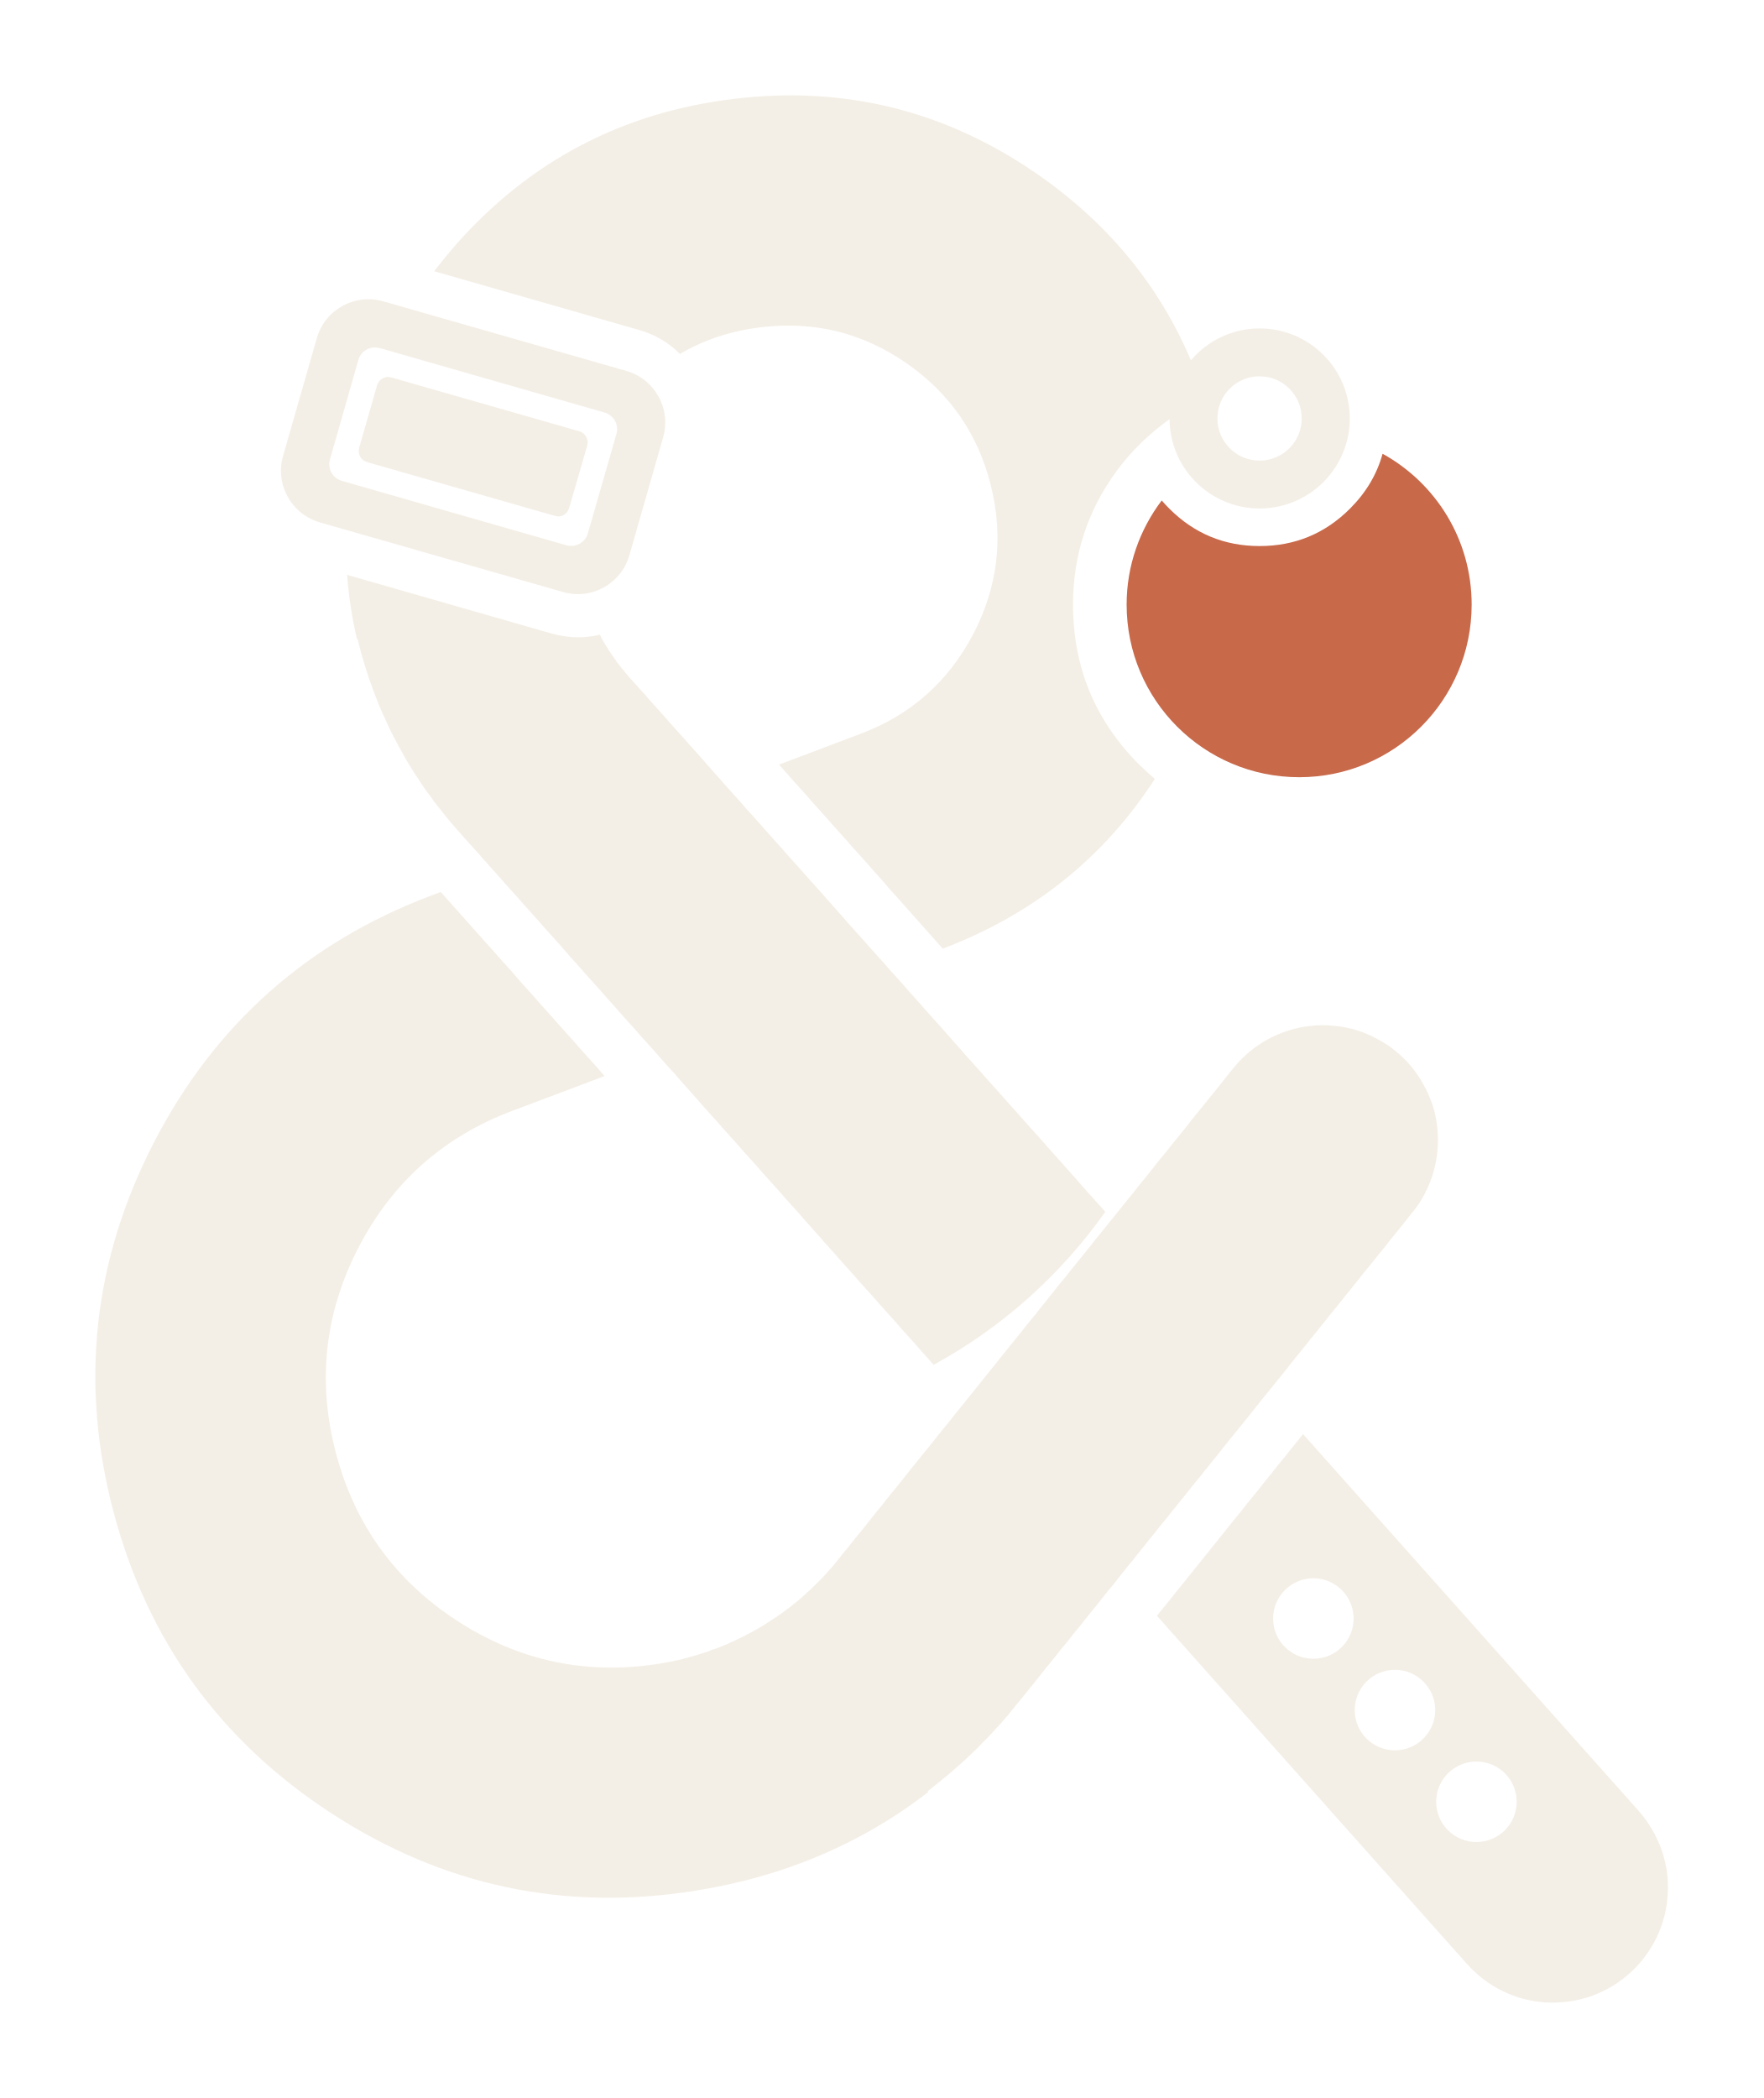
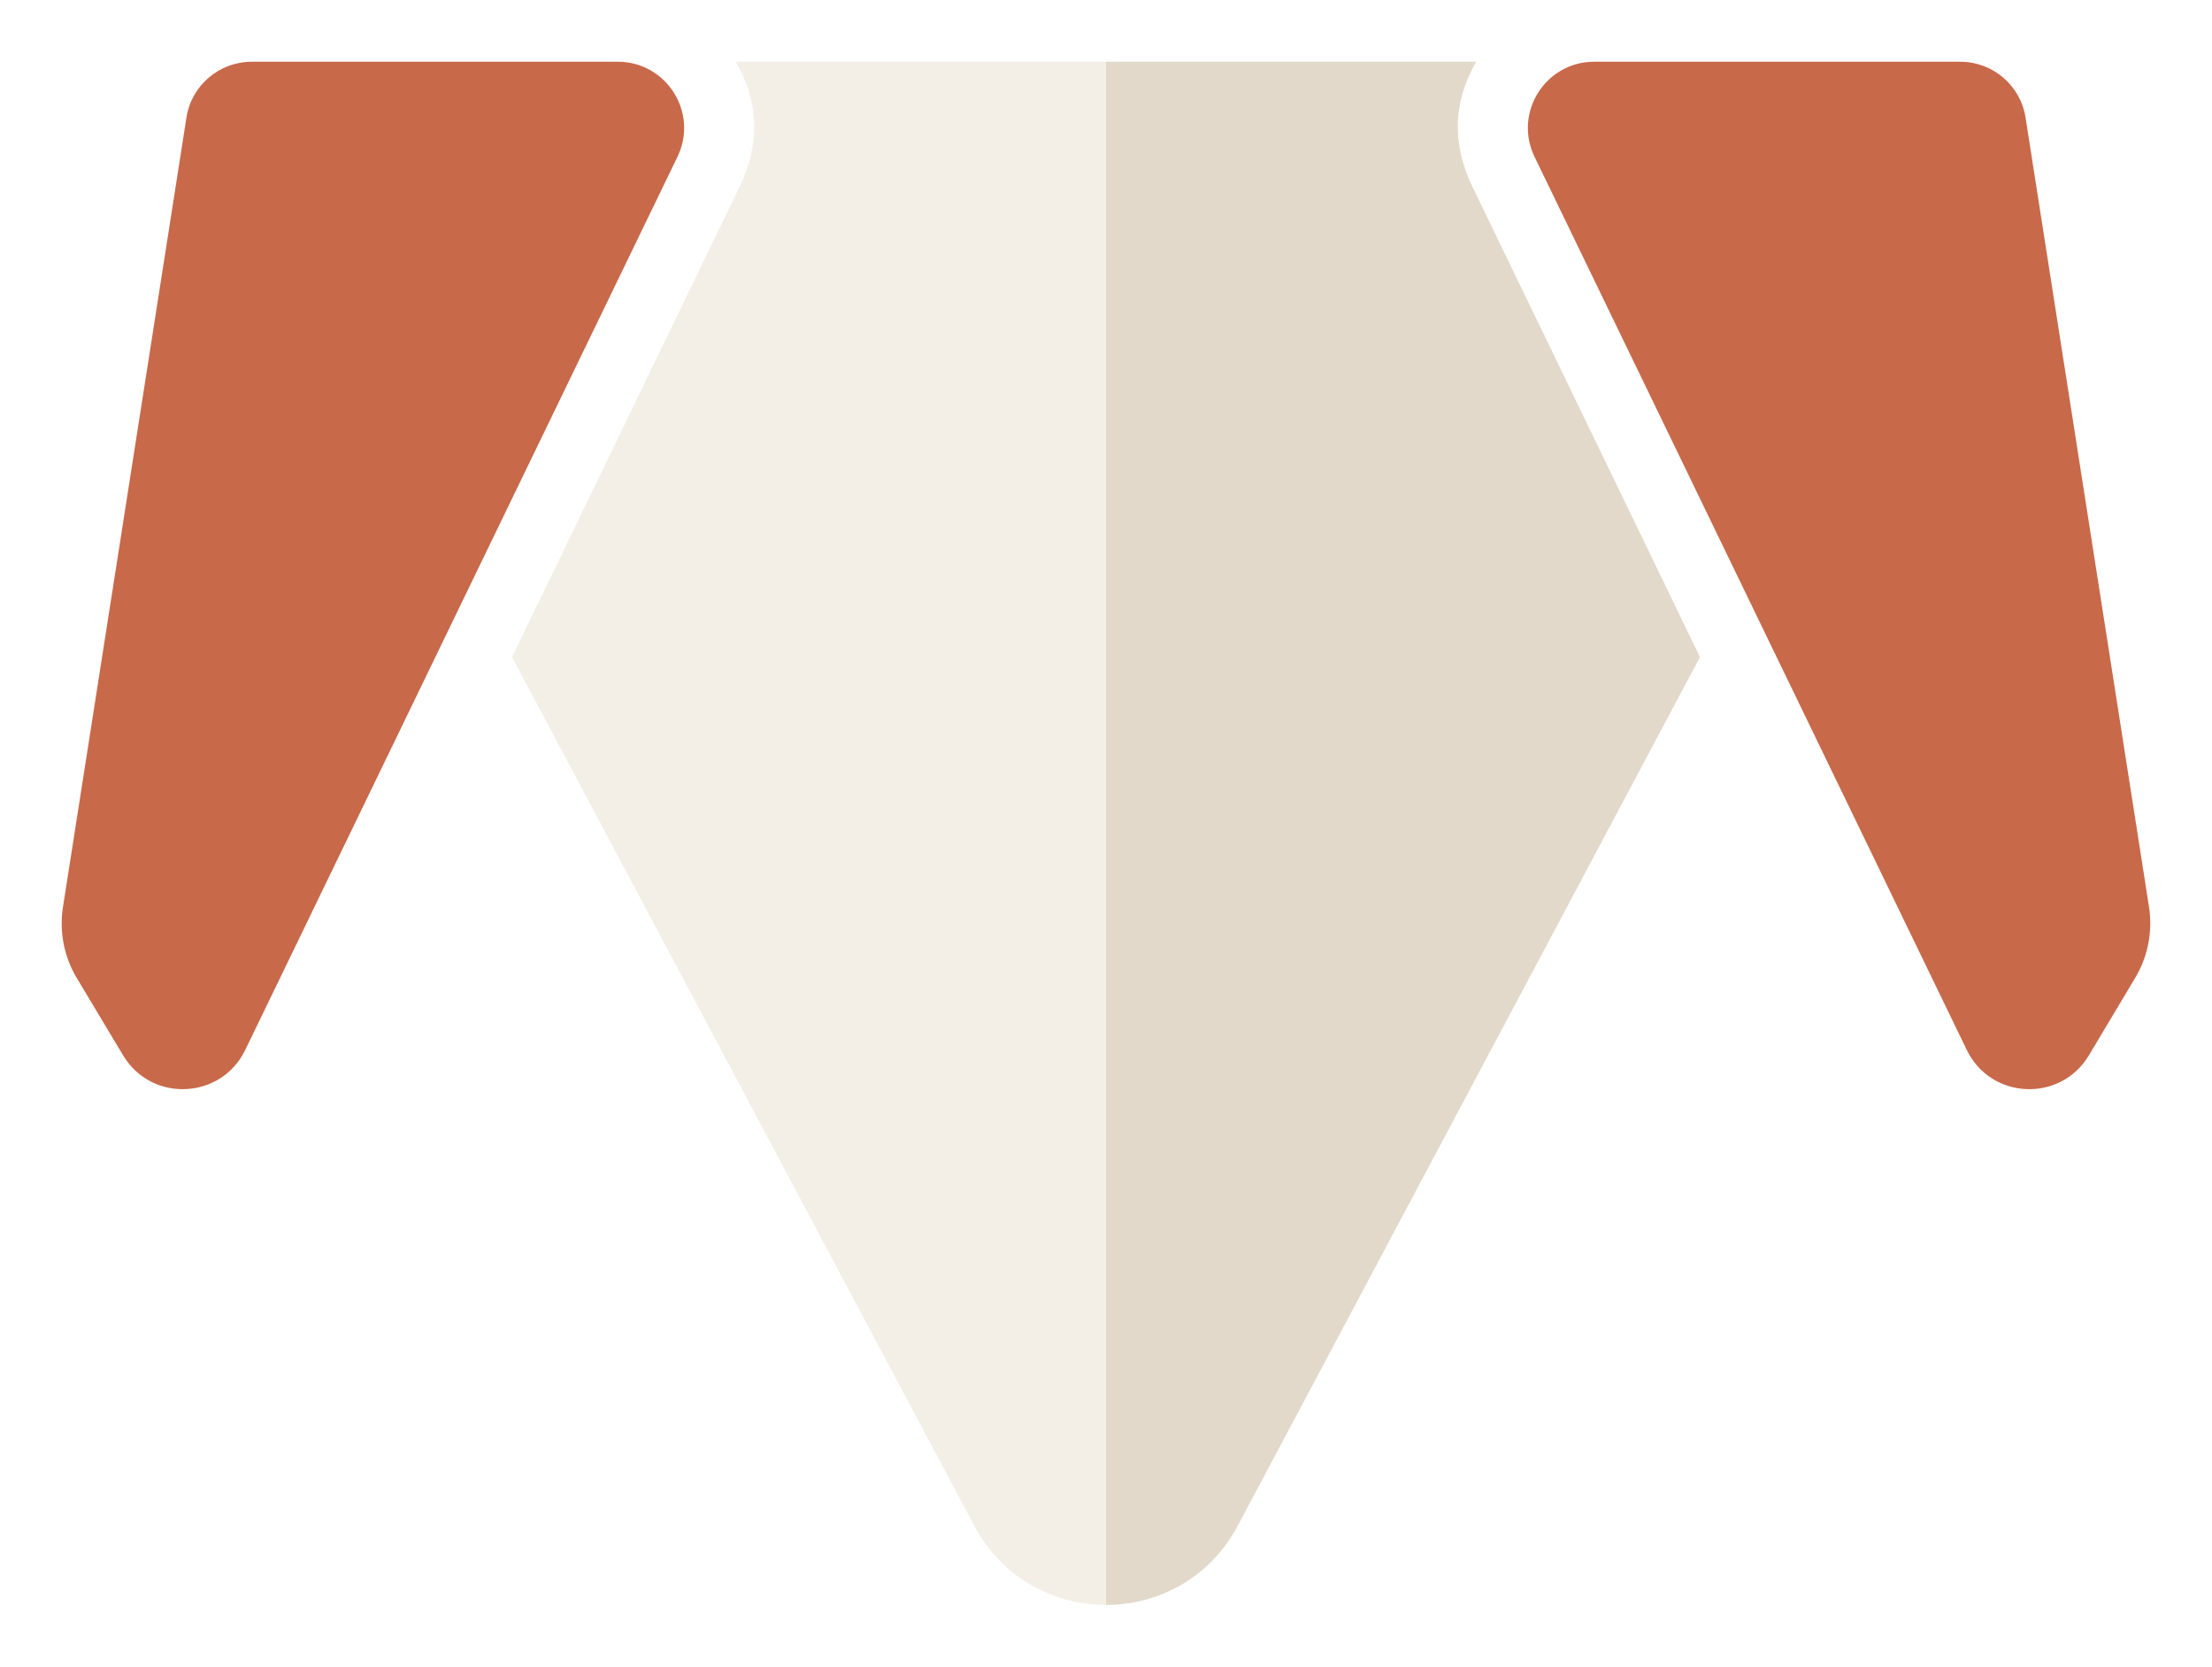
- <svg xmlns="http://www.w3.org/2000/svg" viewBox="-5.00 -5.00 92.45 110.00" role="img" aria-label="Coleira &amp; Passaporte">
-   <path fill="#F4EFE6" d="M18.11 41.77 20.34 44.27 20.61 44.57 20.88 44.87 21.14 45.17 21.41 45.47 21.68 45.77 21.95 46.07 22.21 46.38 22.48 46.68 22.75 46.98 23.02 47.28 23.28 47.58 23.55 47.88 23.82 48.18 24.09 48.48 24.35 48.78 24.62 49.08 24.89 49.38 25.16 49.68 25.42 49.98 25.69 50.28 25.96 50.58 26.23 50.88 26.49 51.18 26.7 51.42 21.87 53.24Q16.44 55.28 13.78 60.44Q11.13 65.6 12.62 71.21Q14.11 76.82 18.97 79.98Q23.84 83.14 29.57 82.23Q30.21 82.12 30.82 81.98L30.82 81.97L30.88 81.96L31.06 81.91L31.24 81.86L31.41 81.81L31.59 81.76L31.77 81.7L31.94 81.65L32.12 81.59L32.29 81.52L32.46 81.46L32.64 81.4L32.81 81.33L32.98 81.26L33.15 81.19L33.31 81.11L33.48 81.04L33.65 80.96L33.81 80.88L33.98 80.8L34.14 80.71L34.3 80.63L34.47 80.54L34.63 80.45L34.79 80.36L34.94 80.27L35.1 80.17L35.26 80.07L35.41 79.97L35.56 79.87L35.72 79.77L35.87 79.66L36.02 79.56L36.16 79.45L36.31 79.34L36.46 79.23L36.6 79.11L36.75 79L36.89 78.88L37.03 78.76L37.17 78.64L37.3 78.51L37.44 78.39L37.57 78.26L37.71 78.13L37.84 78L37.97 77.87L38.1 77.74L38.23 77.6L38.35 77.47L38.47 77.33L38.6 77.19L38.72 77.05L38.84 76.9L38.95 76.76L39.18 76.47L39.44 76.16L39.69 75.84L39.94 75.53L40.2 75.22L40.95 74.27L41.21 73.96L41.46 73.64L41.71 73.33L41.97 73.01L42.22 72.7L42.47 72.39L42.72 72.07L43.23 71.44L43.48 71.13L43.74 70.81L43.99 70.5L44.24 70.18L44.75 69.56L45 69.24L45.25 68.93L45.51 68.61L46.52 67.35L46.77 67.04L47.02 66.73L47.78 65.78L48.03 65.47L48.29 65.15L48.54 64.84L48.79 64.52L49.3 63.9L49.55 63.58L49.8 63.27L50.56 62.32L50.82 62.01L51.07 61.69L51.32 61.38L51.83 60.75L52.08 60.44L52.33 60.12L53.09 59.18L53.35 58.86L53.6 58.55L53.85 58.24L54.1 57.92L54.36 57.61L54.61 57.29L54.86 56.98L55.12 56.66L55.37 56.35L55.62 56.03L55.87 55.72L56.13 55.41L56.38 55.09L56.63 54.78L56.89 54.46L57.14 54.15L57.39 53.83L57.64 53.52L57.9 53.2L58.15 52.89L58.4 52.58L58.66 52.26L58.91 51.95L59.16 51.63L59.41 51.32L59.67 51Q60.04 50.54 60.49 50.16Q60.95 49.78 61.47 49.49Q61.99 49.21 62.56 49.03Q63.12 48.85 63.71 48.79Q64.3 48.72 64.9 48.78Q65.49 48.83 66.06 48.99Q66.63 49.16 67.15 49.44Q67.68 49.71 68.14 50.08Q68.61 50.46 68.99 50.91Q69.37 51.37 69.65 51.89Q69.94 52.41 70.12 52.97Q70.3 53.54 70.36 54.13Q70.42 54.72 70.37 55.31Q70.32 55.9 70.15 56.47Q69.99 57.04 69.71 57.57Q69.44 58.1 69.06 58.56L68.81 58.87L68.56 59.19L68.31 59.5L68.05 59.82L67.8 60.13L67.55 60.45L67.29 60.76L67.04 61.08L66.79 61.39L66.53 61.7L66.28 62.02L66.03 62.33L65.78 62.65L65.52 62.96L65.27 63.28L65.02 63.59L64.76 63.91L64.51 64.22L64.26 64.53L64.01 64.85L63.75 65.16L63.5 65.48L63.25 65.79L62.99 66.11L62.74 66.42L62.49 66.74L61.73 67.68L61.48 67.99L61.22 68.31L60.72 68.94L60.47 69.25L60.21 69.57L59.96 69.88L59.2 70.82L58.95 71.14L58.7 71.45L58.19 72.08L57.94 72.4L57.68 72.71L57.43 73.02L57.18 73.34L56.42 74.28L56.17 74.6L55.91 74.91L54.9 76.17L54.65 76.48L54.4 76.8L54.14 77.11L53.64 77.74L53.39 78.06L53.13 78.37L52.88 78.68L52.63 79L52.12 79.63L51.87 79.94L51.62 80.26L51.36 80.57L51.11 80.89L50.86 81.2L50.6 81.51L50.35 81.83L49.59 82.77L49.34 83.09L49.09 83.4L48.83 83.72L48.58 84.03L48.3 84.37L48.09 84.63L47.88 84.89L47.66 85.14L47.44 85.4L47.21 85.64L46.99 85.89L46.76 86.13L46.52 86.37L46.29 86.61L46.05 86.84L45.81 87.07L45.57 87.3L45.32 87.52L45.07 87.74L44.82 87.96L44.57 88.17L44.31 88.38L44.05 88.59L43.79 88.8L43.63 88.92C43.65 88.93 43.66 88.94 43.68 88.95Q38.43 93.02 31.47 94.13Q21.16 95.78 12.4 90.09Q3.64 84.4 0.96 74.3Q-1.72 64.21 3.06 54.92Q7.84 45.64 17.62 41.95ZM44.43 44.74 42.11 42.13 41.84 41.83 41.57 41.53 41.31 41.22 41.04 40.92 40.77 40.62 40.51 40.32 40.24 40.02 39.97 39.72 39.7 39.42 39.44 39.12 39.17 38.82 38.9 38.52 38.63 38.22 38.37 37.92 38.1 37.62 37.83 37.32 37.56 37.02 37.3 36.72 37.03 36.42 36.76 36.12 36.49 35.82 36.23 35.52 35.96 35.22 35.84 35.09 40.13 33.47Q44.05 31.99 46.01 28.28Q47.96 24.57 46.96 20.49Q45.96 16.42 42.51 14.03Q39.06 11.65 34.89 12.16Q32.55 12.44 30.65 13.56Q29.77 12.66 28.47 12.29L17.76 9.22Q18.31 8.51 18.91 7.82Q24.72 1.25 33.43 0.19Q42.14 -0.88 49.36 4.11Q54.92 7.95 57.44 13.89C58.31 12.87 59.6 12.22 61.04 12.22C63.65 12.22 65.77 14.33 65.77 16.94C65.77 19.55 63.65 21.66 61.04 21.66C58.45 21.66 56.34 19.57 56.32 16.98C55.25 17.74 54.3 18.66 53.53 19.72Q51.27 22.81 51.26 26.67L51.26 26.7L51.26 26.73Q51.27 31.61 54.71 35.07Q54.72 35.08 54.73 35.09Q54.74 35.1 54.75 35.1Q55.14 35.49 55.55 35.84Q51.54 42.04 44.43 44.74ZM26.45 28.28 26.56 28.48 26.62 28.6 26.69 28.72 26.76 28.83 26.83 28.94 26.9 29.06 26.97 29.17 27.05 29.28 27.12 29.39 27.2 29.5 27.28 29.61 27.35 29.72 27.44 29.83 27.52 29.93 27.6 30.04 27.69 30.14 27.77 30.25 27.86 30.35 27.97 30.48 28.24 30.78 28.51 31.08 28.78 31.38 29.04 31.68 29.31 31.98 29.58 32.28 29.85 32.58 30.11 32.88 30.38 33.18 30.65 33.48 30.92 33.78 31.18 34.08 31.45 34.38 31.72 34.68 31.98 34.98 32.25 35.28 32.52 35.59 32.79 35.89 33.05 36.19 33.32 36.49 33.59 36.79 33.86 37.09 34.12 37.39 34.39 37.69 34.66 37.99 34.93 38.29 35.19 38.59 35.46 38.89 35.73 39.19 36 39.49 36.26 39.79 36.53 40.09 36.8 40.39 37.07 40.69 37.33 40.99 37.6 41.29 37.87 41.59 38.14 41.89 38.4 42.19 38.67 42.49 38.94 42.8 39.21 43.1 39.47 43.4 39.74 43.7 40.01 44 40.28 44.3 40.54 44.6 40.81 44.9 41.08 45.2 41.35 45.5 41.61 45.8 41.88 46.1 42.15 46.4 42.42 46.7 42.68 47 42.95 47.3 43.22 47.6 43.48 47.9 43.75 48.2 44.02 48.5 44.29 48.8 44.55 49.1 44.82 49.4 45.09 49.71 45.36 50.01 45.62 50.31 45.89 50.61 46.16 50.91 46.43 51.21 46.69 51.51 46.96 51.81 47.23 52.11 47.5 52.41 47.76 52.71 48.03 53.01 48.3 53.31 48.57 53.61 48.83 53.91 49.1 54.21 49.37 54.51 49.64 54.81 49.9 55.11 50.17 55.41 50.44 55.71 50.47 55.75 50.71 56.01 50.97 56.31 51.24 56.61 51.4 56.79 51.51 56.92 51.78 57.22 52.04 57.52 52.31 57.82 52.58 58.12 52.85 58.42 52.95 58.54C50.61 61.85 47.53 64.61 43.95 66.56L43.84 66.44L43.74 66.32L43.57 66.13L43.3 65.83L43.04 65.53L42.77 65.23L42.5 64.93L42.23 64.63L41.97 64.33L41.7 64.03L41.47 63.77L41.43 63.73L41.16 63.43L40.9 63.13L40.63 62.83L40.36 62.53L40.09 62.23L39.83 61.93L39.56 61.63L39.29 61.33L39.02 61.03L38.76 60.73L38.49 60.43L38.22 60.13L37.96 59.83L37.69 59.53L37.42 59.22L37.15 58.92L36.89 58.62L36.62 58.32L36.35 58.02L36.08 57.72L35.82 57.42L35.55 57.12L35.28 56.82L35.01 56.52L34.75 56.22L34.48 55.92L34.21 55.62L33.94 55.32L33.68 55.02L33.41 54.72L33.14 54.42L32.87 54.12L32.61 53.82L32.34 53.52L32.07 53.22L31.8 52.92L31.54 52.62L31.27 52.32L31 52.01L30.73 51.71L30.47 51.41L30.2 51.11L29.93 50.81L29.66 50.51L29.4 50.21L29.13 49.91L28.86 49.61L28.59 49.31L28.33 49.01L28.06 48.71L27.79 48.41L27.52 48.11L27.26 47.81L26.99 47.51L26.72 47.21L26.46 46.91L26.19 46.61L25.92 46.31L25.65 46.01L25.39 45.71L25.12 45.41L24.85 45.11L24.58 44.8L24.32 44.5L24.05 44.2L23.78 43.9L23.51 43.6L23.25 43.3L22.98 43L22.71 42.7L22.44 42.4L22.18 42.1L21.91 41.8L21.64 41.5L21.37 41.2L21.11 40.9L20.84 40.6L20.57 40.3L20.3 40L20.04 39.7L19.77 39.4L19.5 39.1L19.23 38.8L18.97 38.5L18.8 38.31L18.62 38.1L18.44 37.88L18.26 37.66L18.09 37.44L17.91 37.22L17.74 37L17.58 36.77L17.41 36.55L17.25 36.32L17.09 36.09L16.94 35.85L16.78 35.62L16.63 35.38L16.49 35.15L16.34 34.91L16.2 34.67L16.07 34.42L15.93 34.18L15.8 33.93L15.67 33.69L15.54 33.44L15.42 33.19L15.3 32.94L15.19 32.68L15.07 32.43L14.96 32.18L14.85 31.92L14.75 31.66L14.65 31.4L14.55 31.14L14.46 30.88L14.36 30.62L14.28 30.36L14.19 30.09L14.11 29.82L14.03 29.56L13.95 29.29L13.88 29.02L13.81 28.75L13.75 28.49Q13.73 28.51 13.72 28.53Q13.33 26.88 13.2 25.14L23.9 28.21Q25.21 28.58 26.45 28.28ZM71.92 97.98 55.66 79.72 55.83 79.5 56.34 78.88 56.59 78.56 56.84 78.25 57.1 77.93 58.11 76.67 58.36 76.36 58.61 76.05 59.37 75.1 59.62 74.79 59.88 74.47 60.13 74.16 60.38 73.84 60.89 73.22 61.14 72.9 61.39 72.59 62.15 71.64 62.41 71.33 62.66 71.01 62.91 70.7 63.32 70.19 80.93 89.96Q81.32 90.41 81.62 90.92Q81.92 91.43 82.12 91.99Q82.31 92.55 82.4 93.14Q82.48 93.73 82.44 94.32Q82.41 94.91 82.26 95.49Q82.11 96.06 81.85 96.6Q81.59 97.13 81.23 97.61Q80.88 98.08 80.43 98.47Q79.99 98.87 79.48 99.17Q78.96 99.47 78.4 99.67Q77.84 99.86 77.25 99.94Q76.67 100.02 76.07 99.99Q75.48 99.96 74.91 99.81Q74.33 99.66 73.8 99.4Q73.26 99.14 72.79 98.78Q72.32 98.42 71.92 97.98ZM11.77 22.39C10.28 21.96 9.41 20.4 9.84 18.91L11.61 12.73C12.04 11.23 13.6 10.37 15.1 10.8L27.85 14.45C29.34 14.88 30.2 16.44 29.77 17.93L28 24.11C27.57 25.61 26.02 26.47 24.52 26.04ZM12.92 20.21 24.7 23.59C25.18 23.72 25.68 23.45 25.82 22.97L27.32 17.75C27.46 17.27 27.18 16.77 26.7 16.63L14.91 13.25C14.43 13.12 13.93 13.39 13.79 13.87L12.3 19.09C12.16 19.57 12.44 20.07 12.92 20.21ZM14.25 19.23C13.92 19.14 13.74 18.8 13.83 18.48L14.77 15.2C14.87 14.88 15.2 14.69 15.52 14.79L25.37 17.61C25.69 17.7 25.88 18.04 25.79 18.36L24.84 21.64C24.75 21.96 24.42 22.15 24.1 22.05ZM63.25 16.94C63.25 15.72 62.26 14.73 61.04 14.73C59.82 14.73 58.83 15.72 58.83 16.94C58.83 18.16 59.82 19.15 61.04 19.15C62.26 19.15 63.25 18.16 63.25 16.94ZM65.97 79.86C65.97 78.7 65.03 77.75 63.86 77.75C62.7 77.75 61.75 78.7 61.75 79.86C61.75 81.03 62.7 81.97 63.86 81.97C65.03 81.97 65.97 81.03 65.97 79.86ZM70.25 84.66C70.25 83.5 69.3 82.55 68.14 82.55C66.97 82.55 66.03 83.5 66.03 84.66C66.03 85.83 66.97 86.77 68.14 86.77C69.3 86.77 70.25 85.83 70.25 84.66ZM74.52 89.47C74.52 88.3 73.58 87.36 72.41 87.36C71.25 87.36 70.3 88.3 70.3 89.47C70.3 90.63 71.25 91.58 72.41 91.58C73.58 91.58 74.52 90.63 74.52 89.47Z" />
-   <path fill="#C8694A" d="M72.16 26.7C72.16 31.7 68.11 35.75 63.12 35.75C58.12 35.75 54.07 31.7 54.07 26.7C54.07 24.65 54.76 22.76 55.91 21.24Q56.1 21.46 56.31 21.67Q58.27 23.63 61.04 23.63Q63.82 23.63 65.78 21.67Q67.05 20.4 67.49 18.79C70.28 20.33 72.16 23.29 72.16 26.7Z" />
+ <svg xmlns="http://www.w3.org/2000/svg" viewBox="-4.00 -4.00 143.34 108.00" role="img" aria-label="Coleira &amp; Passaporte">
+   <path fill="#F4EFE6" d="M67.67 0V100C64.31 100 60.96 98.29 59.14 94.88L29.18 38.58L43.92 8.11Q45.94 3.94 43.68 0H67.67Z" />
+   <path fill="#E2D9CB" d="M91.42 8.11 106.16 38.58 76.2 94.88C74.38 98.29 71.02 100 67.67 100V0H91.66Q89.4 3.94 91.42 8.11Z" />
+   <path fill="#C8694A" d="M8.08 3.63C8.4 1.54 10.2 0 12.32 0H36.03C39.2 0 41.28 3.31 39.9 6.16L11.89 64.04C10.33 67.26 5.82 67.46 3.98 64.39L0.97 59.37C0.15 57.99 -0.17 56.37 0.08 54.78ZM95.44 6.16C94.06 3.31 96.14 0 99.31 0H123.02C125.14 0 126.94 1.54 127.26 3.63L135.26 54.78C135.5 56.37 135.19 57.99 134.36 59.37L131.36 64.39C129.52 67.46 125.01 67.26 123.45 64.04Z" />
</svg>
